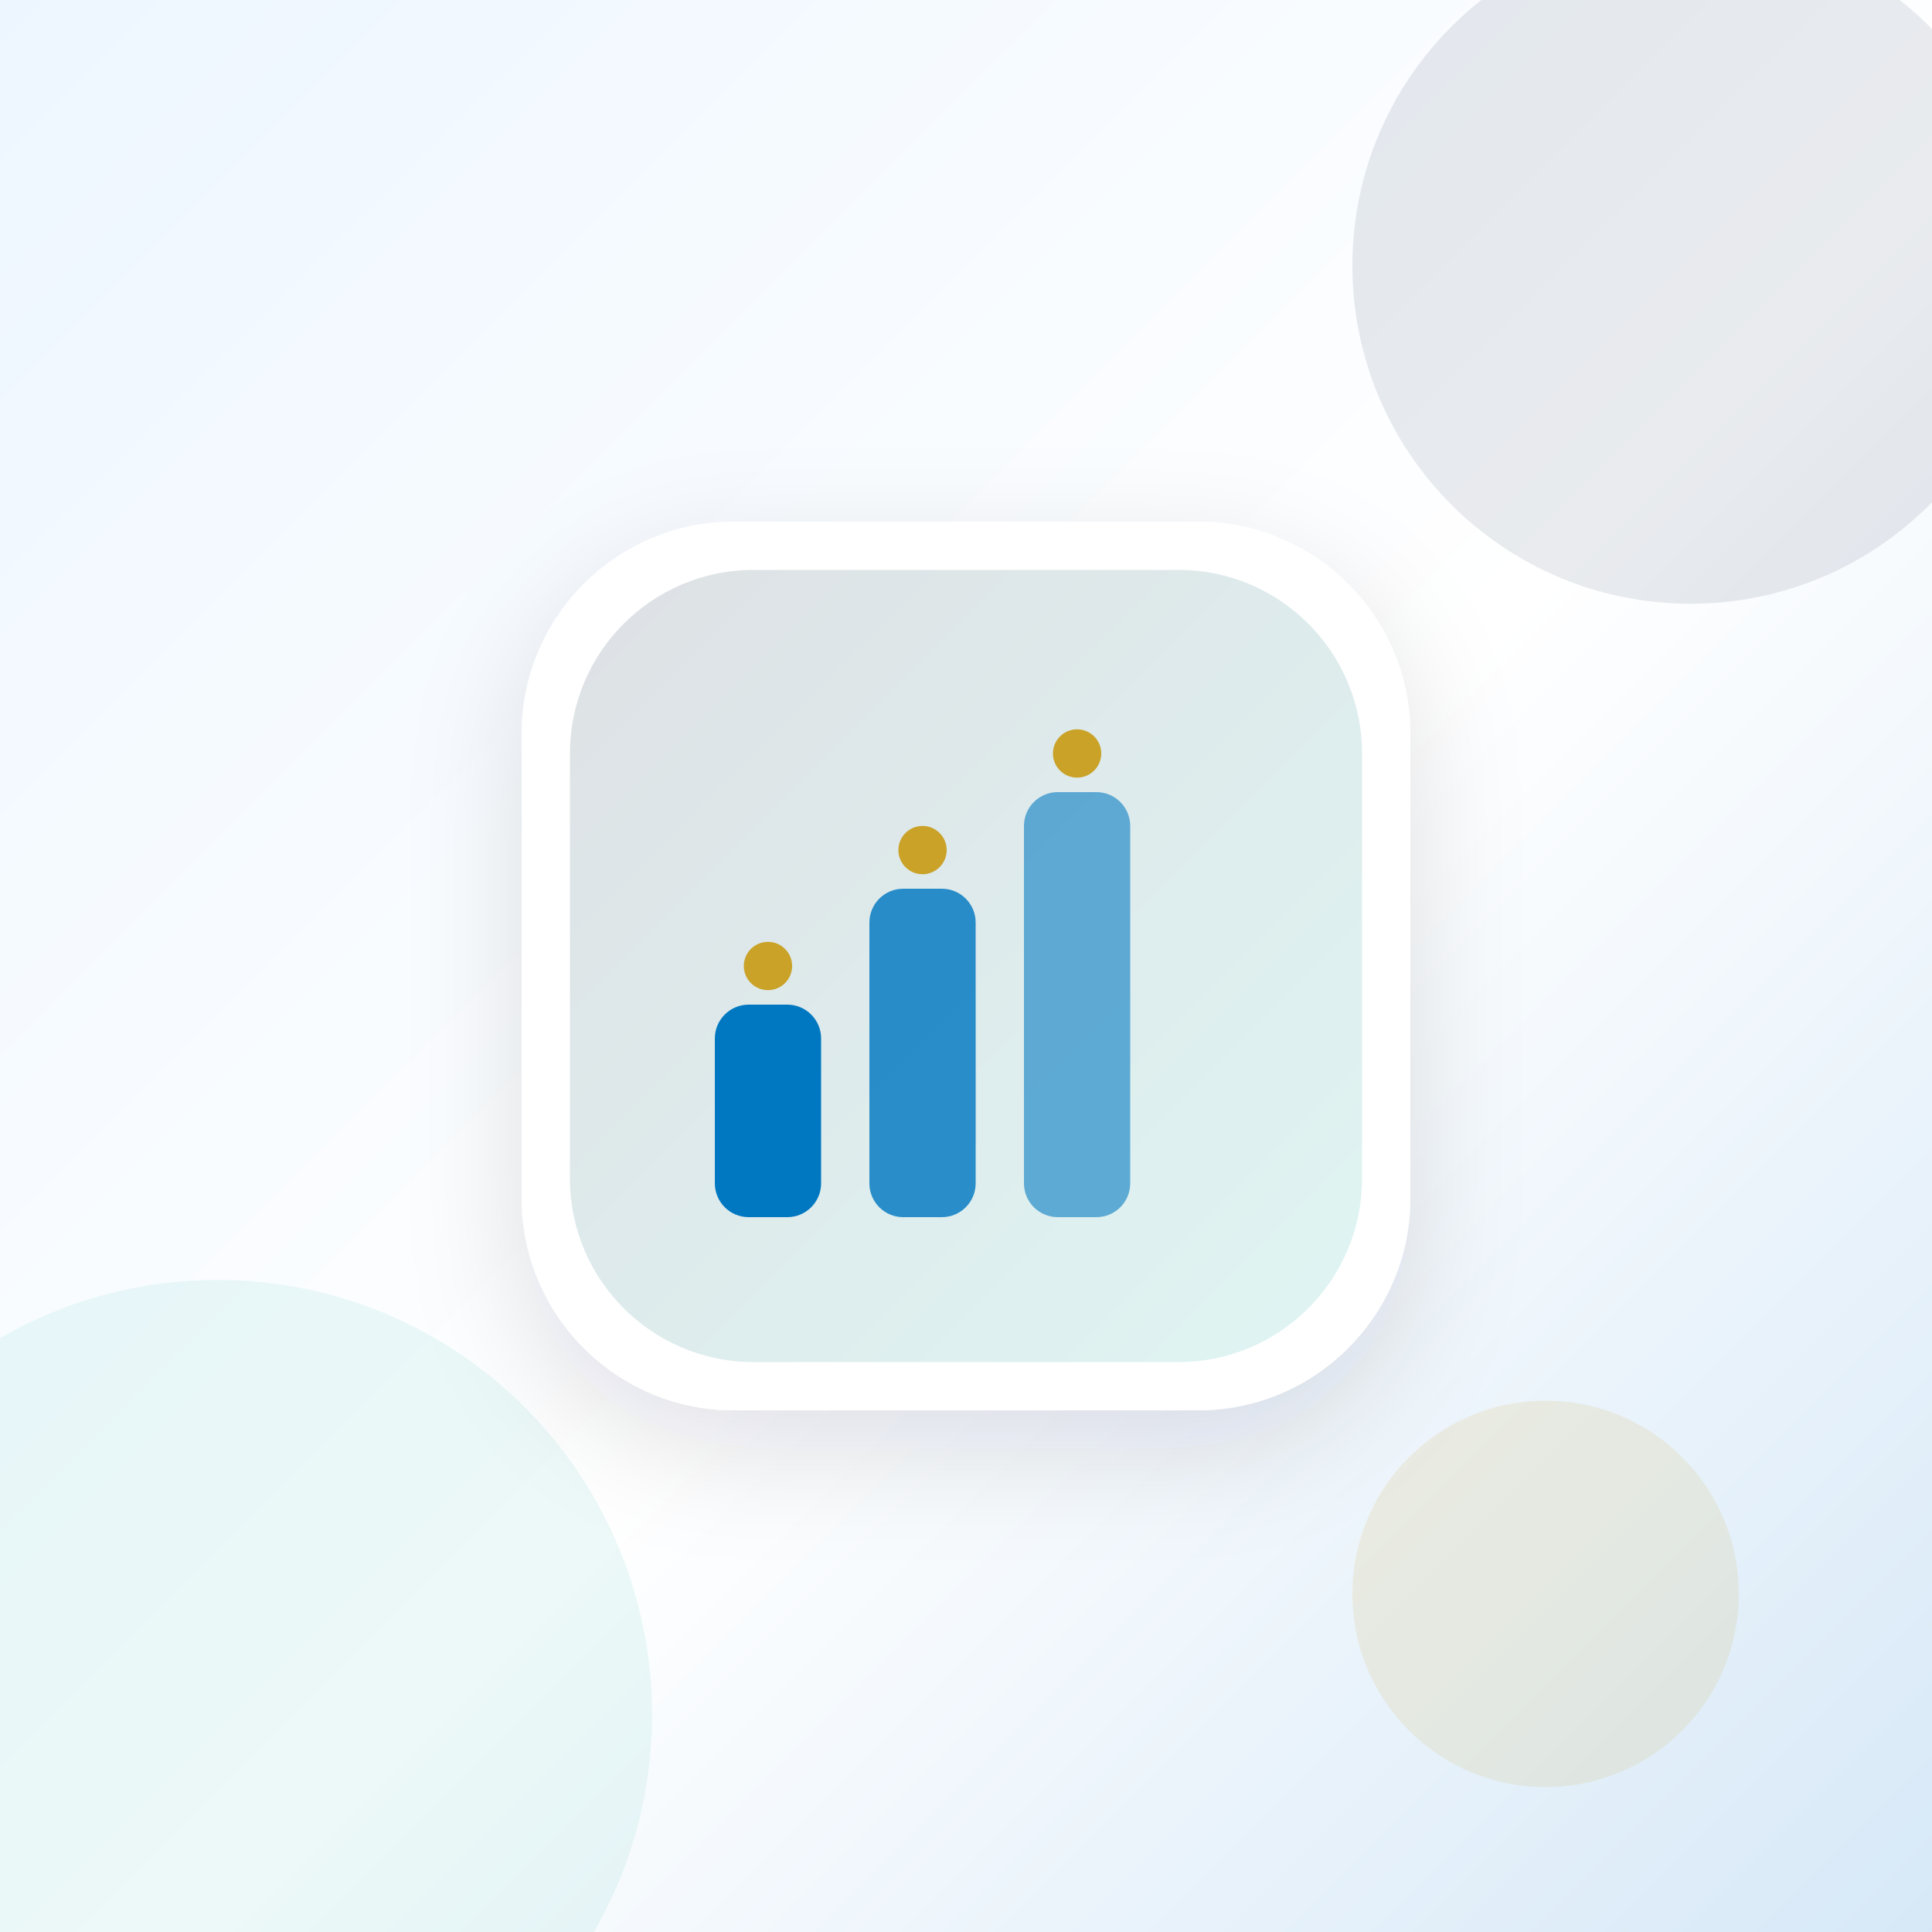
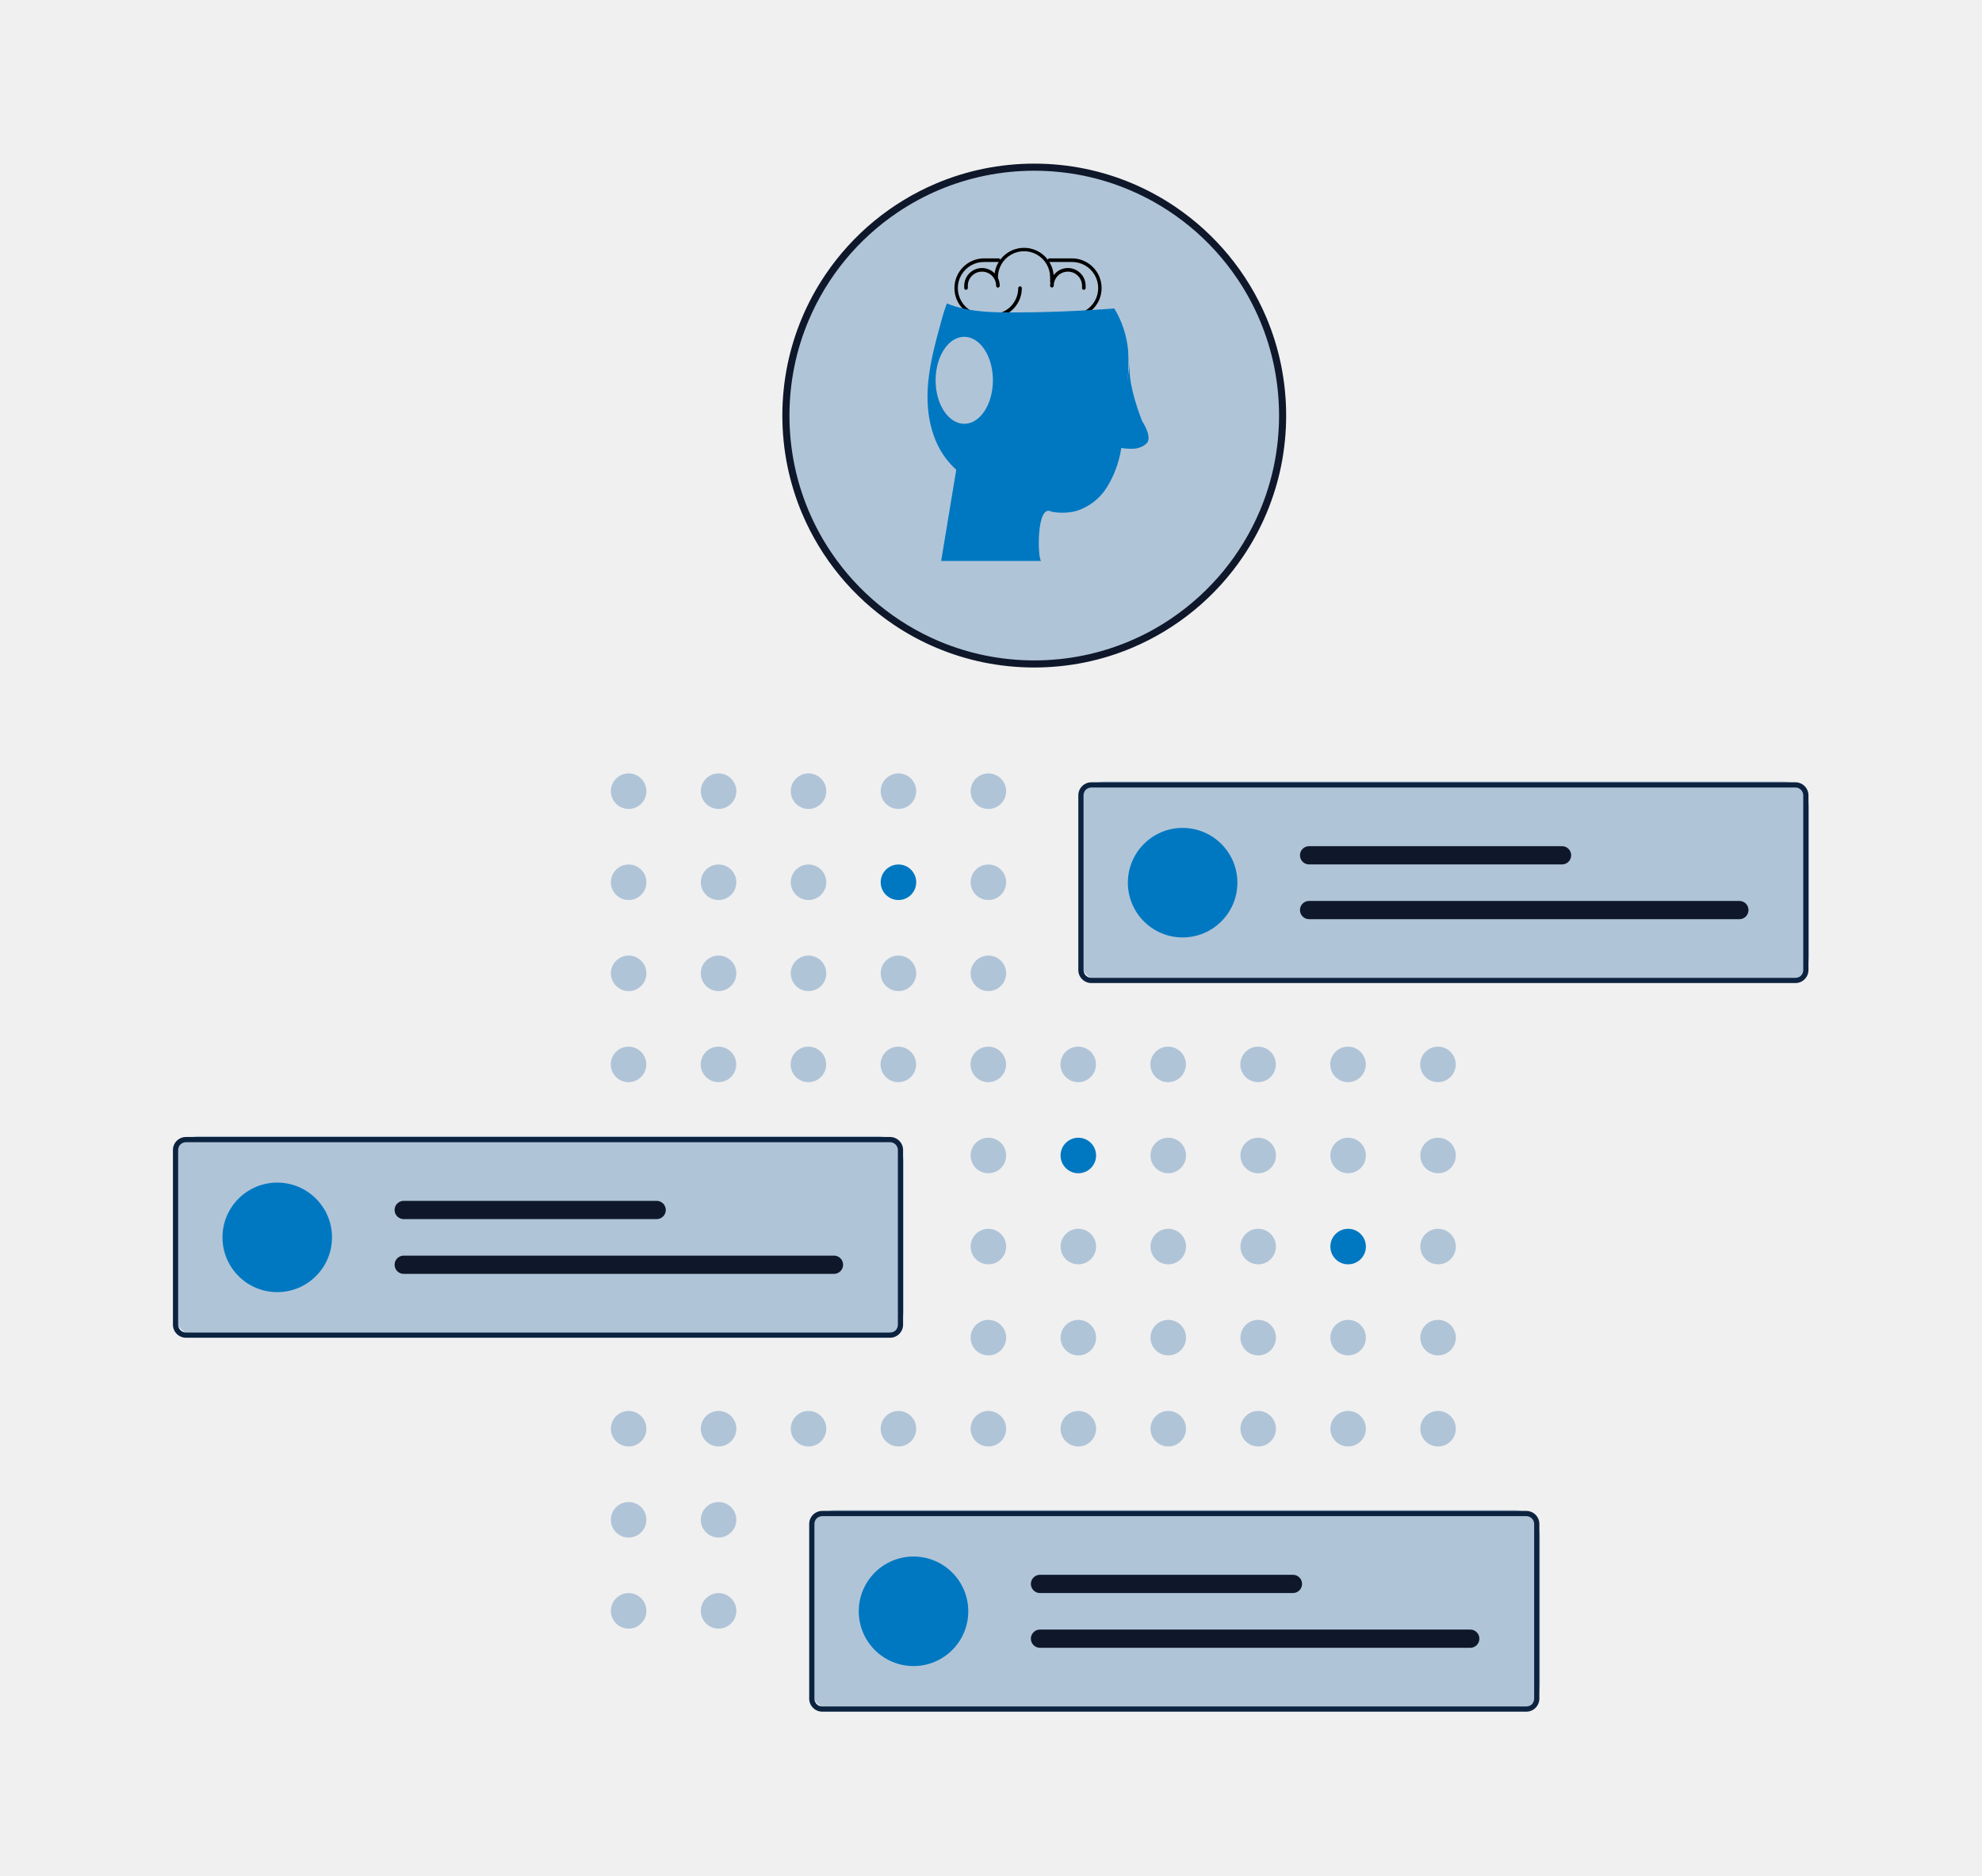
- <svg xmlns="http://www.w3.org/2000/svg" viewBox="0 0 400 400" role="img">
-   <defs>
-     <linearGradient id="bg-analytics" x1="0%" y1="0%" x2="100%" y2="100%">
-       <stop offset="0%" stop-color="#EDF6FF" />
-       <stop offset="55%" stop-color="#FFFFFF" />
-       <stop offset="100%" stop-color="#D6E8F7" />
-     </linearGradient>
-     <linearGradient id="plate-analytics" x1="0%" y1="0%" x2="100%" y2="100%">
-       <stop offset="0%" stop-color="#0C2340" />
-       <stop offset="100%" stop-color="#14B8A6" />
-     </linearGradient>
-     <filter id="shadow-analytics" x="-20%" y="-20%" width="140%" height="140%">
-       <feDropShadow dx="0" dy="8" stdDeviation="12" flood-color="#0C2340" flood-opacity="0.12" />
-     </filter>
-   </defs>
-   <rect width="400" height="400" fill="url(#bg-analytics)" />
-   <circle cx="350" cy="55" r="70" fill="#0C2340" opacity="0.09" />
-   <circle cx="45" cy="355" r="90" fill="#14B8A6" opacity="0.08" />
-   <circle cx="320" cy="330" r="40" fill="#C9A227" opacity="0.12" />
-   <g filter="url(#shadow-analytics)">
-     <rect x="108" y="108" width="184" height="184" rx="44" fill="#FFFFFF" />
-     <rect x="118" y="118" width="164" height="164" rx="38" fill="url(#plate-analytics)" opacity="0.14" />
-   </g>
-   <g transform="translate(200, 200)">
-     <g fill="#0078C1">
-       <rect x="-52" y="8" width="22" height="44" rx="7" />
-       <rect x="-20" y="-16" width="22" height="68" rx="7" opacity="0.82" />
-       <rect x="12" y="-36" width="22" height="88" rx="7" opacity="0.58" />
-       <circle cx="-41" cy="0" r="5" fill="#C9A227" />
-       <circle cx="-9" cy="-24" r="5" fill="#C9A227" />
-       <circle cx="23" cy="-44" r="5" fill="#C9A227" />
+ <svg xmlns="http://www.w3.org/2000/svg" width="845.621" height="800" viewBox="-84.562 -84.562 1014.745 969.124">
+   <g transform="translate(-591 -82.175)">
+     <g transform="translate(1058.944 401.447)">
+       <path d="M13.478,0H363.9a13.479,13.479,0,0,1,13.479,13.479V90.3A13.478,13.478,0,0,1,363.9,103.778H13.478A13.478,13.478,0,0,1,0,90.3V13.478A13.478,13.478,0,0,1,13.478,0Z" transform="translate(0.302 0)" fill="#B0C4D8" />
+       <path d="M835.41,405.075h-363.9a6.747,6.747,0,0,1-6.738-6.738v-90.27a6.747,6.747,0,0,1,6.738-6.739h363.9a6.747,6.747,0,0,1,6.738,6.738v90.27A6.747,6.747,0,0,1,835.41,405.075Zm-363.9-101.049a4.048,4.048,0,0,0-4.043,4.044v90.271a4.048,4.048,0,0,0,4.044,4.044h363.9a4.047,4.047,0,0,0,4.044-4.044V308.07a4.047,4.047,0,0,0-4.044-4.044Z" transform="translate(-464.776 -300.885)" fill="#0C2340" />
+       <circle cx="28.303" cy="28.303" r="28.303" transform="translate(25.605 24.013)" fill="#0078C1" />
+       <path d="M554.491,325.817a4.717,4.717,0,1,0,0,9.435H685.224a4.717,4.717,0,0,0,0-9.434Z" transform="translate(-435.216 -292.369)" fill="#0F172A" />
+       <path d="M554.491,346.817a4.717,4.717,0,1,0,0,9.435H776.873a4.717,4.717,0,0,0,0-9.434Z" transform="translate(-435.216 -285.066)" fill="#0F172A" />
+     </g>
+     <circle cx="9.182" cy="9.182" r="9.182" transform="translate(817.345 397.297)" fill="#B0C4D8" />
+     <circle cx="9.182" cy="9.182" r="9.182" transform="translate(863.831 397.297)" fill="#B0C4D8" />
+     <circle cx="9.182" cy="9.182" r="9.182" transform="translate(910.314 397.297)" fill="#B0C4D8" />
+     <circle cx="9.182" cy="9.182" r="9.182" transform="translate(956.797 397.297)" fill="#B0C4D8" />
+     <circle cx="9.182" cy="9.182" r="9.182" transform="translate(1003.28 397.297)" fill="#B0C4D8" />
+     <circle cx="9.182" cy="9.182" r="9.182" transform="translate(817.345 444.364)" fill="#B0C4D8" />
+     <circle cx="9.182" cy="9.182" r="9.182" transform="translate(863.831 444.364)" fill="#B0C4D8" />
+     <circle cx="9.182" cy="9.182" r="9.182" transform="translate(910.314 444.364)" fill="#B0C4D8" />
+     <circle cx="9.182" cy="9.182" r="9.182" transform="translate(956.797 444.364)" fill="#0078C1" />
+     <circle cx="9.182" cy="9.182" r="9.182" transform="translate(1003.28 444.364)" fill="#B0C4D8" />
+     <circle cx="9.182" cy="9.182" r="9.182" transform="translate(817.345 491.43)" fill="#B0C4D8" />
+     <circle cx="9.182" cy="9.182" r="9.182" transform="translate(863.831 491.43)" fill="#B0C4D8" />
+     <circle cx="9.182" cy="9.182" r="9.182" transform="translate(910.314 491.43)" fill="#B0C4D8" />
+     <circle cx="9.182" cy="9.182" r="9.182" transform="translate(956.797 491.43)" fill="#B0C4D8" />
+     <circle cx="9.182" cy="9.182" r="9.182" transform="translate(1003.28 491.43)" fill="#B0C4D8" />
+     <circle cx="9.182" cy="9.182" r="9.182" transform="translate(817.288 538.498)" fill="#B0C4D8" />
+     <circle cx="9.182" cy="9.182" r="9.182" transform="translate(863.773 538.498)" fill="#B0C4D8" />
+     <circle cx="9.182" cy="9.182" r="9.182" transform="translate(910.256 538.498)" fill="#B0C4D8" />
+     <circle cx="9.182" cy="9.182" r="9.182" transform="translate(956.74 538.498)" fill="#B0C4D8" />
+     <circle cx="9.182" cy="9.182" r="9.182" transform="translate(1003.223 538.498)" fill="#B0C4D8" />
+     <circle cx="9.182" cy="9.182" r="9.182" transform="translate(1049.706 538.498)" fill="#B0C4D8" />
+     <circle cx="9.182" cy="9.182" r="9.182" transform="translate(1096.191 538.498)" fill="#B0C4D8" />
+     <circle cx="9.182" cy="9.182" r="9.182" transform="translate(1142.672 538.498)" fill="#B0C4D8" />
+     <circle cx="9.182" cy="9.182" r="9.182" transform="translate(1189.155 538.498)" fill="#B0C4D8" />
+     <circle cx="9.182" cy="9.182" r="9.182" transform="translate(1235.638 538.498)" fill="#B0C4D8" />
+     <circle cx="9.182" cy="9.182" r="9.182" transform="translate(1003.28 585.565)" fill="#B0C4D8" />
+     <circle cx="9.182" cy="9.182" r="9.182" transform="translate(1049.763 585.565)" fill="#0078C1" />
+     <circle cx="9.182" cy="9.182" r="9.182" transform="translate(1096.249 585.565)" fill="#B0C4D8" />
+     <circle cx="9.182" cy="9.182" r="9.182" transform="translate(1142.729 585.565)" fill="#B0C4D8" />
+     <circle cx="9.182" cy="9.182" r="9.182" transform="translate(1189.212 585.565)" fill="#B0C4D8" />
+     <circle cx="9.182" cy="9.182" r="9.182" transform="translate(1235.696 585.565)" fill="#B0C4D8" />
+     <circle cx="9.182" cy="9.182" r="9.182" transform="translate(1003.28 632.632)" fill="#B0C4D8" />
+     <circle cx="9.182" cy="9.182" r="9.182" transform="translate(1049.763 632.632)" fill="#B0C4D8" />
+     <circle cx="9.182" cy="9.182" r="9.182" transform="translate(1096.249 632.632)" fill="#B0C4D8" />
+     <circle cx="9.182" cy="9.182" r="9.182" transform="translate(1142.729 632.632)" fill="#B0C4D8" />
+     <circle cx="9.182" cy="9.182" r="9.182" transform="translate(1189.212 632.632)" fill="#0078C1" />
+     <circle cx="9.182" cy="9.182" r="9.182" transform="translate(1235.696 632.632)" fill="#B0C4D8" />
+     <circle cx="9.182" cy="9.182" r="9.182" transform="translate(1003.28 679.697)" fill="#B0C4D8" />
+     <circle cx="9.182" cy="9.182" r="9.182" transform="translate(1049.763 679.697)" fill="#B0C4D8" />
+     <circle cx="9.182" cy="9.182" r="9.182" transform="translate(1096.249 679.697)" fill="#B0C4D8" />
+     <circle cx="9.182" cy="9.182" r="9.182" transform="translate(1142.729 679.697)" fill="#B0C4D8" />
+     <circle cx="9.182" cy="9.182" r="9.182" transform="translate(1189.212 679.697)" fill="#B0C4D8" />
+     <circle cx="9.182" cy="9.182" r="9.182" transform="translate(1235.696 679.697)" fill="#B0C4D8" />
+     <circle cx="9.182" cy="9.182" r="9.182" transform="translate(817.345 726.764)" fill="#B0C4D8" />
+     <circle cx="9.182" cy="9.182" r="9.182" transform="translate(863.831 726.764)" fill="#B0C4D8" />
+     <circle cx="9.182" cy="9.182" r="9.182" transform="translate(910.314 726.764)" fill="#B0C4D8" />
+     <circle cx="9.182" cy="9.182" r="9.182" transform="translate(956.797 726.764)" fill="#B0C4D8" />
+     <circle cx="9.182" cy="9.182" r="9.182" transform="translate(1003.28 726.764)" fill="#B0C4D8" />
+     <circle cx="9.182" cy="9.182" r="9.182" transform="translate(1049.763 726.764)" fill="#B0C4D8" />
+     <circle cx="9.182" cy="9.182" r="9.182" transform="translate(1096.249 726.764)" fill="#B0C4D8" />
+     <circle cx="9.182" cy="9.182" r="9.182" transform="translate(1142.729 726.764)" fill="#B0C4D8" />
+     <circle cx="9.182" cy="9.182" r="9.182" transform="translate(1189.212 726.764)" fill="#B0C4D8" />
+     <circle cx="9.182" cy="9.182" r="9.182" transform="translate(1235.696 726.764)" fill="#B0C4D8" />
+     <circle cx="9.182" cy="9.182" r="9.182" transform="translate(817.305 792.158) rotate(-89.767)" fill="#B0C4D8" />
+     <circle cx="9.182" cy="9.182" r="9.182" transform="translate(863.831 773.83)" fill="#B0C4D8" />
+     <circle cx="9.182" cy="9.182" r="9.182" transform="translate(817.305 839.224) rotate(-89.767)" fill="#B0C4D8" />
+     <circle cx="9.182" cy="9.182" r="9.182" transform="translate(863.831 820.897)" fill="#B0C4D8" />
+     <g transform="translate(591 584.743)">
+       <path d="M13.478,0H363.9a13.479,13.479,0,0,1,13.479,13.479V90.3A13.478,13.478,0,0,1,363.9,103.778H13.478A13.478,13.478,0,0,1,0,90.3V13.478A13.478,13.478,0,0,1,13.478,0Z" transform="translate(0.302 0)" fill="#B0C4D8" />
+       <path d="M835.41,405.075h-363.9a6.747,6.747,0,0,1-6.738-6.738v-90.27a6.747,6.747,0,0,1,6.738-6.739h363.9a6.747,6.747,0,0,1,6.738,6.738v90.27A6.747,6.747,0,0,1,835.41,405.075Zm-363.9-101.049a4.048,4.048,0,0,0-4.043,4.044v90.271a4.048,4.048,0,0,0,4.044,4.044h363.9a4.047,4.047,0,0,0,4.044-4.044V308.07a4.047,4.047,0,0,0-4.044-4.044Z" transform="translate(-464.776 -300.885)" fill="#0C2340" />
+       <circle cx="28.303" cy="28.303" r="28.303" transform="translate(25.605 24.013)" fill="#0078C1" />
+       <path d="M554.491,325.817a4.717,4.717,0,1,0,0,9.435H685.224a4.717,4.717,0,0,0,0-9.434Z" transform="translate(-435.216 -292.369)" fill="#0F172A" />
+       <path d="M554.491,346.817a4.717,4.717,0,1,0,0,9.435H776.873a4.717,4.717,0,0,0,0-9.434Z" transform="translate(-435.216 -285.066)" fill="#0F172A" />
+     </g>
+     <g transform="translate(919.856 777.985)">
+       <path d="M13.478,0H363.9a13.479,13.479,0,0,1,13.479,13.479V90.3A13.478,13.478,0,0,1,363.9,103.778H13.478A13.478,13.478,0,0,1,0,90.3V13.478A13.478,13.478,0,0,1,13.478,0Z" transform="translate(0.302 0)" fill="#B0C4D8" />
+       <path d="M835.41,405.075h-363.9a6.747,6.747,0,0,1-6.738-6.738v-90.27a6.747,6.747,0,0,1,6.738-6.739h363.9a6.747,6.747,0,0,1,6.738,6.738v90.27A6.747,6.747,0,0,1,835.41,405.075Zm-363.9-101.049a4.048,4.048,0,0,0-4.043,4.044v90.271a4.048,4.048,0,0,0,4.044,4.044h363.9a4.047,4.047,0,0,0,4.044-4.044V308.07a4.047,4.047,0,0,0-4.044-4.044Z" transform="translate(-464.776 -300.885)" fill="#0C2340" />
+       <circle cx="28.303" cy="28.303" r="28.303" transform="translate(25.605 24.013)" fill="#0078C1" />
+       <path d="M554.491,325.817a4.717,4.717,0,1,0,0,9.435H685.224a4.717,4.717,0,0,0,0-9.434Z" transform="translate(-435.216 -292.369)" fill="#0F172A" />
+       <path d="M554.491,346.817a4.717,4.717,0,1,0,0,9.435H776.873a4.717,4.717,0,0,0,0-9.434Z" transform="translate(-435.216 -285.066)" fill="#0F172A" />
+     </g>
+     <g transform="translate(905.968 82.175)">
+       <circle cx="128.361" cy="128.361" r="128.361" transform="translate(1.835 1.835)" fill="#B0C4D8" />
+       <path d="M128.7-1.5a131.148,131.148,0,0,1,26.237,2.645,129.493,129.493,0,0,1,46.558,19.591A130.571,130.571,0,0,1,248.66,78.017a129.554,129.554,0,0,1,7.587,24.442,131.448,131.448,0,0,1,0,52.474,129.494,129.494,0,0,1-19.591,46.558,130.571,130.571,0,0,1-57.281,47.169,129.554,129.554,0,0,1-24.442,7.587,131.448,131.448,0,0,1-52.474,0A129.494,129.494,0,0,1,55.9,236.656,130.571,130.571,0,0,1,8.732,179.375a129.553,129.553,0,0,1-7.587-24.442,131.448,131.448,0,0,1,0-52.474A129.493,129.493,0,0,1,20.737,55.9,130.571,130.571,0,0,1,78.017,8.732a129.553,129.553,0,0,1,24.442-7.587A131.148,131.148,0,0,1,128.7-1.5Zm0,256.723a127.473,127.473,0,0,0,25.5-2.571,125.825,125.825,0,0,0,45.24-19.037,126.9,126.9,0,0,0,45.843-55.67,125.874,125.874,0,0,0,7.372-23.748,127.778,127.778,0,0,0,0-51,125.825,125.825,0,0,0-19.037-45.24,126.9,126.9,0,0,0-55.67-45.843A125.876,125.876,0,0,0,154.2,4.74a127.778,127.778,0,0,0-51,0,125.824,125.824,0,0,0-45.24,19.037,126.9,126.9,0,0,0-45.843,55.67A125.876,125.876,0,0,0,4.74,103.195a127.778,127.778,0,0,0,0,51,125.825,125.825,0,0,0,19.037,45.24,126.9,126.9,0,0,0,55.67,45.843,125.874,125.874,0,0,0,23.748,7.372A127.473,127.473,0,0,0,128.7,255.223Z" transform="translate(1.5 1.5)" fill="#0F172A" />
+       <g transform="translate(75.02 43.51)">
+         <g transform="translate(89.983 0) rotate(90)">
+           <path d="M15.359,34.84A15.359,15.359,0,0,1,0,19.477V15.358A15.359,15.359,0,0,1,15.356,0a.935.935,0,0,1,0,1.869A13.492,13.492,0,0,0,1.869,15.359v4.118a13.492,13.492,0,0,0,26.983,0V12.062a.935.935,0,1,1,1.869,0v7.417A15.362,15.362,0,0,1,15.352,34.842Z" transform="translate(34.292 41.218)" />
+           <path d="M15.358,34.84A15.359,15.359,0,0,1,0,19.485V12.062a.935.935,0,1,1,1.869,0v7.417a13.492,13.492,0,1,0,26.983,0V15.358A13.49,13.49,0,0,0,15.363,1.869a.935.935,0,0,1,0-1.869A15.359,15.359,0,0,1,30.716,15.353v4.122A15.362,15.362,0,0,1,15.35,34.839Z" transform="translate(5.444 41.218)" />
+           <path d="M29.787,27.835a.935.935,0,0,1-.935-.938V15.36a13.492,13.492,0,1,0-26.983,0A.935.935,0,0,1,0,15.36a15.36,15.36,0,1,1,30.72,0V26.9a.935.935,0,0,1-.931.935Z" transform="translate(34.292 0)" />
+           <path d="M29.787,57.51a.935.935,0,0,1-.935-.935V15.36a13.492,13.492,0,1,0-26.983,0V26.9A.935.935,0,1,1,0,26.9V15.36a15.36,15.36,0,1,1,30.72,0V56.568a.935.935,0,0,1-.931.943Z" transform="translate(5.443 0)" />
+           <g transform="translate(48.653 8.237)">
+             <path d="M3,30.721a.935.935,0,1,1,0-1.869A13.492,13.492,0,0,0,3,1.869H.935A.935.935,0,1,1,.935,0H3A15.36,15.36,0,0,1,3,30.72Z" transform="translate(3.446 16.491)" />
+             <path d="M2.172,18.362a.935.935,0,0,1,0-1.869,7.313,7.313,0,1,0,0-14.626H.994A.935.935,0,1,1,.992,0H2.172a9.178,9.178,0,1,1,0,18.356Z" transform="translate(0 0)" />
+             <path d="M2.111,18.355H.935a.935.935,0,0,1,0-1.869H2.111a7.313,7.313,0,1,0,0-14.626.935.935,0,0,1,0-1.86,9.178,9.178,0,1,1,0,18.356Z" transform="translate(0.068 44.406)" />
+           </g>
+           <g transform="translate(0 8.244)">
+             <path d="M15.36,30.72A15.36,15.36,0,1,1,15.36,0h2.061a.935.935,0,1,1,0,1.869H15.36a13.492,13.492,0,1,0,0,26.983.935.935,0,1,1,0,1.869Z" transform="translate(0 16.485)" />
+             <path d="M9.178,18.356A9.178,9.178,0,1,1,9.178,0h1.177a.935.935,0,0,1,0,1.869H9.178a7.313,7.313,0,1,0,0,14.626.935.935,0,0,1,0,1.868Z" transform="translate(10.439 0)" />
+             <path d="M10.36,18.356H9.178A9.178,9.178,0,1,1,9.178,0a.935.935,0,0,1,0,1.87,7.313,7.313,0,1,0,0,14.626h1.177a.935.935,0,0,1,0,1.869Z" transform="translate(10.442 44.4)" />
+           </g>
+         </g>
+         <path d="M924.238,463.744q-.4,5.906-.789,11.8a189.44,189.44,0,0,1-2.691,24.543,53.718,53.718,0,0,1-7.271,19.3,28.7,28.7,0,0,1-16.139,12.292,29.586,29.586,0,0,1-12.524.274c-7.818-4.441-7.217,24.352-5.307,25.459H827.828l7.8-47.127a43.4,43.4,0,0,1-5.382-5.871c-7.358-9.771-9.889-22.507-9.419-34.717s3.75-24.147,6.987-35.936a92.417,92.417,0,0,1,2.984-9.44c1.437.593,2.9,1.13,4.37,1.578,9.464,2.871,19.518,3.1,29.41,3.091q26.4-.017,52.736-2.062a50.6,50.6,0,0,1,7.162,21.867,101.53,101.53,0,0,1-.252,14.946Z" transform="translate(-820.769 -395.601)" fill="#0078C1" />
+         <path d="M916.98,451.1c-2.406,10.9,6.116,31.52,6.116,31.52s5.322,7.927,2.424,11.307a10.506,10.506,0,0,1-7.064,2.906,30.517,30.517,0,0,1-8.245-.794" transform="translate(-812.126 -393.014)" fill="#0078C1" />
+         <path d="M854.2,462.526a32.521,32.521,0,0,1-1.086,8.433v.012c-.012.055-.032.109-.044.168-2.215,8.148-7.5,13.871-13.675,13.871-6.142,0-11.4-5.68-13.653-13.761-.153-.565-.283-1.119-.407-1.693-.154-.647-.274-1.315-.373-2.007-.088-.549-.154-1.108-.209-1.681-.076-.789-.131-1.578-.141-2.4v-.012c-.02-.308-.02-.612-.02-.921v-.274l.012-.012a32.1,32.1,0,0,1,.274-4.159c.076-.582.168-1.14.274-1.693.131-.681.274-1.346.45-2.007.141-.582.307-1.14.482-1.693.245-.745.5-1.468.8-2.16.187-.45.383-.888.582-1.315,2.691-5.547,7.041-9.157,11.936-9.157,6.767,0,12.468,6.893,14.235,16.306.022.141.055.283.066.423v.012a32.464,32.464,0,0,1,.5,5.716Z" transform="translate(-820.395 -394.078)" fill="#B0C4D8" />
+       </g>
    </g>
  </g>
</svg>
